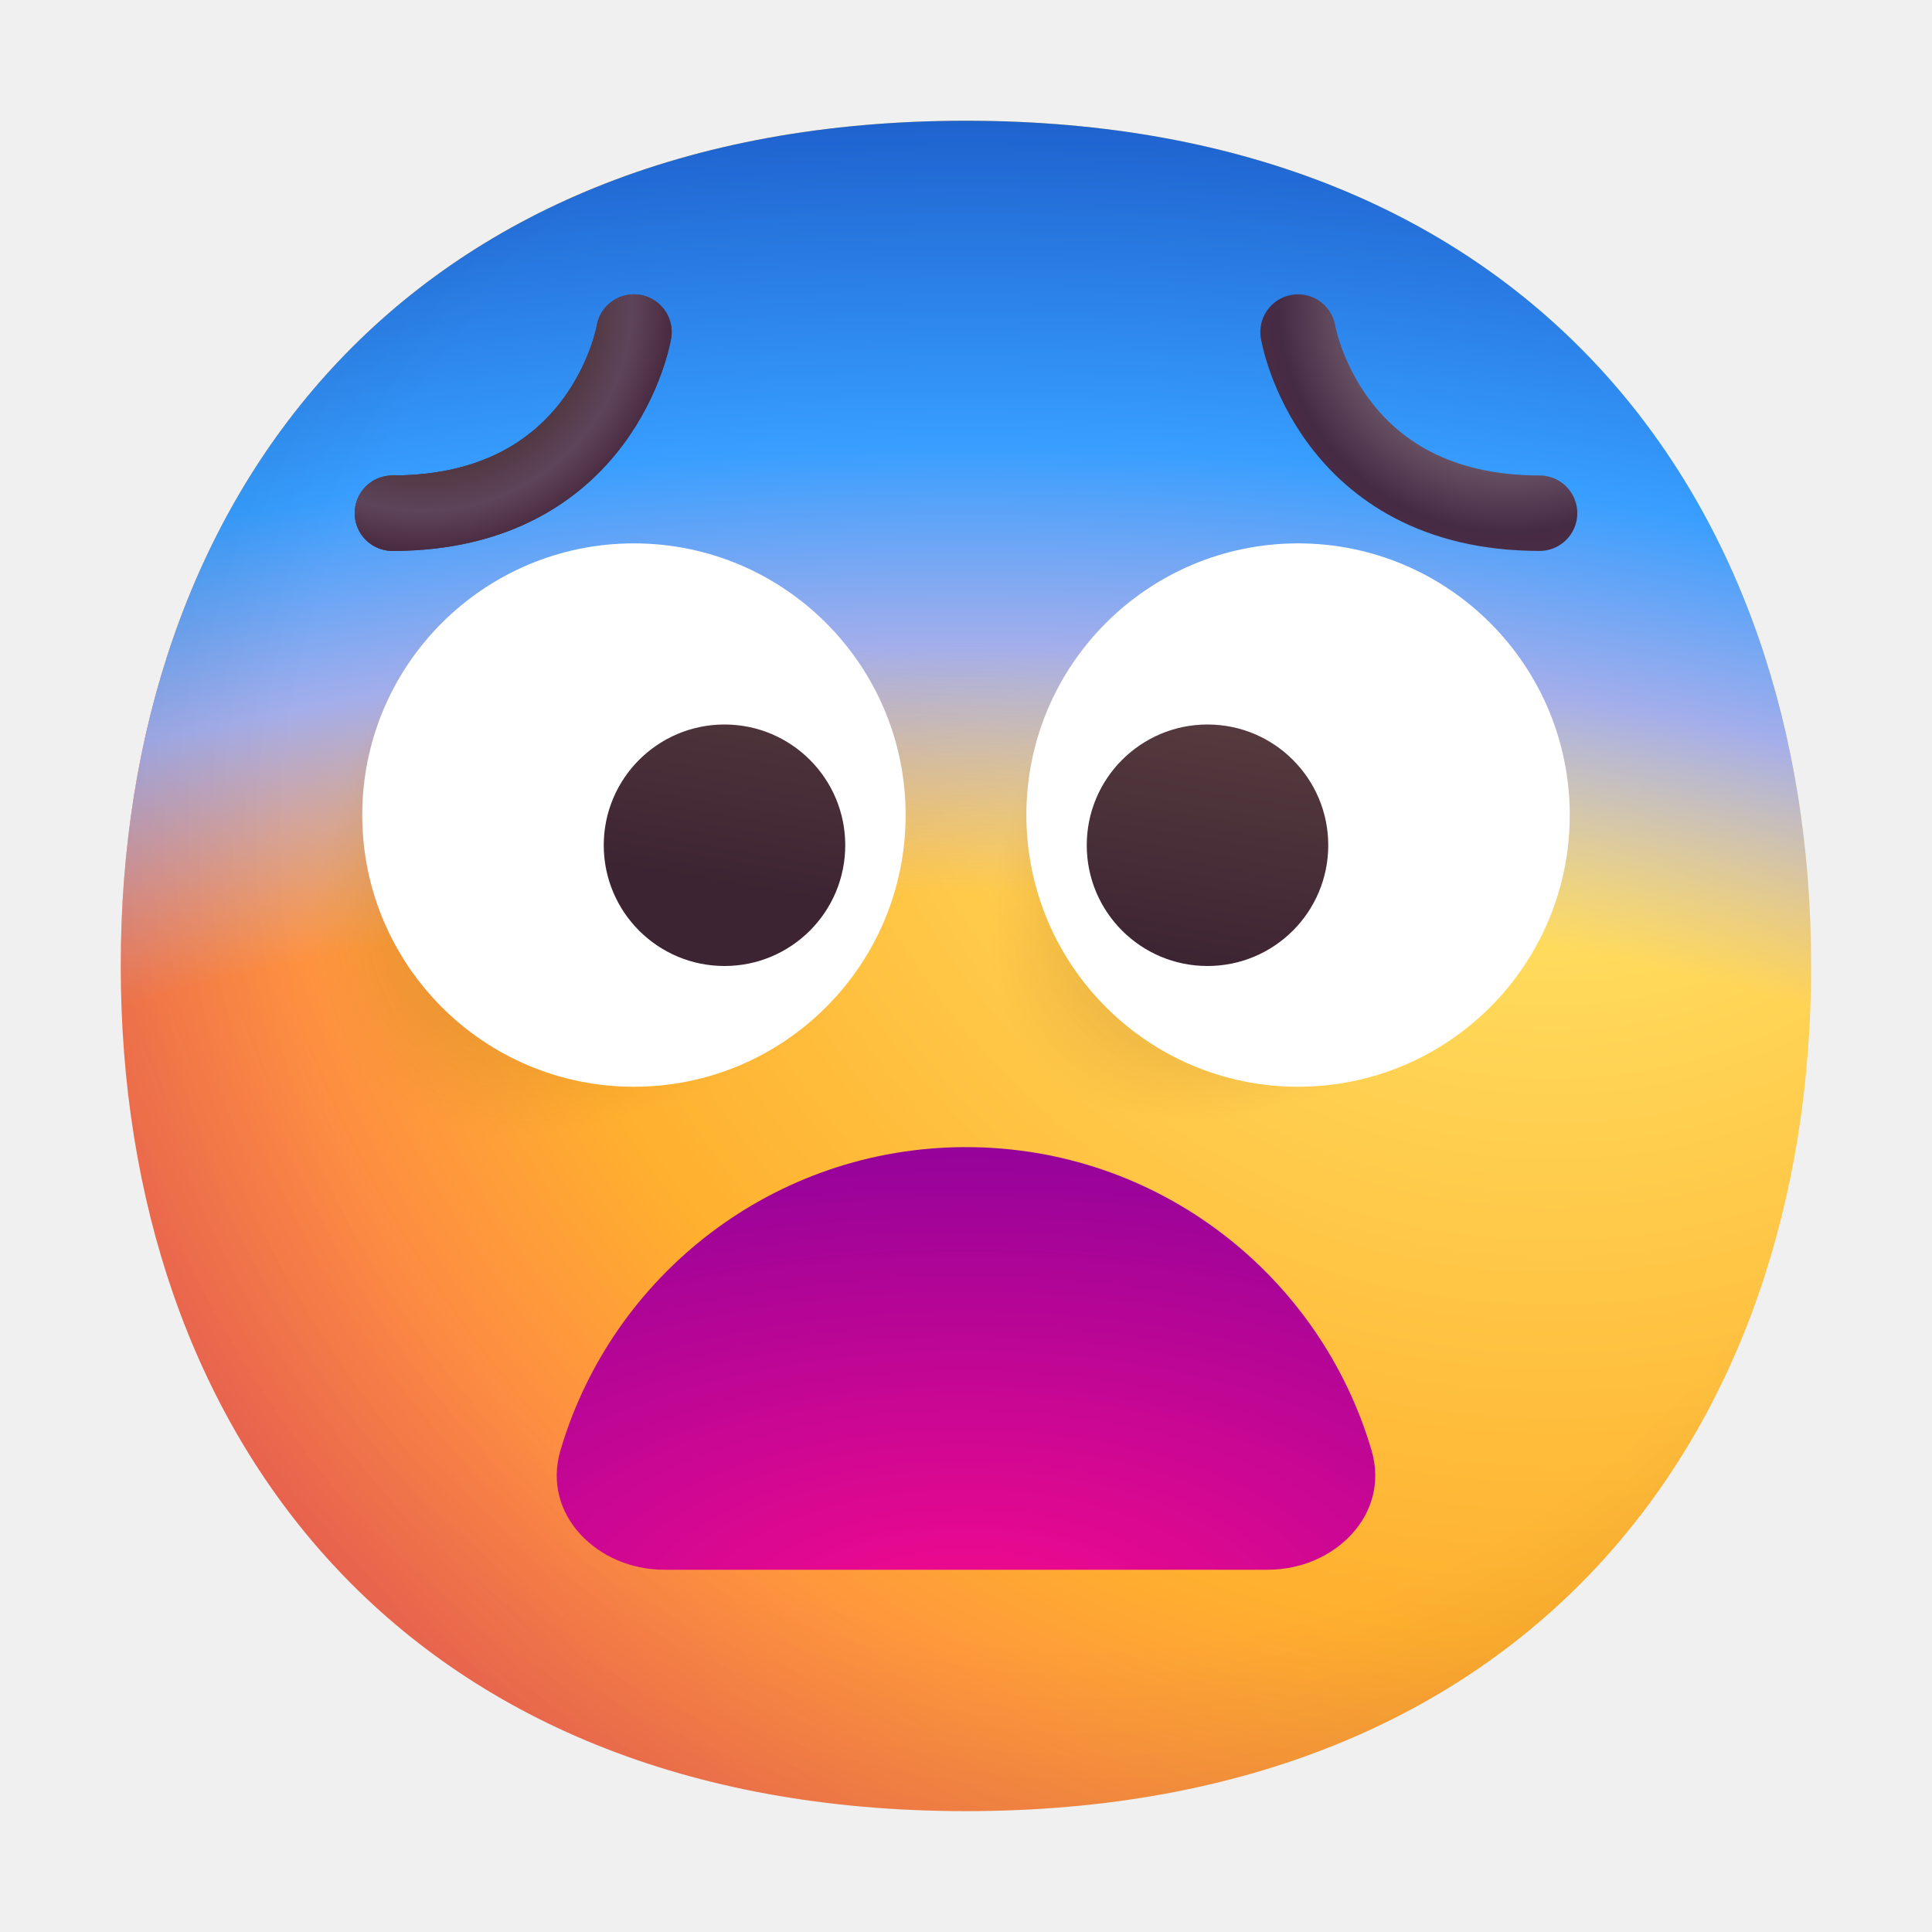
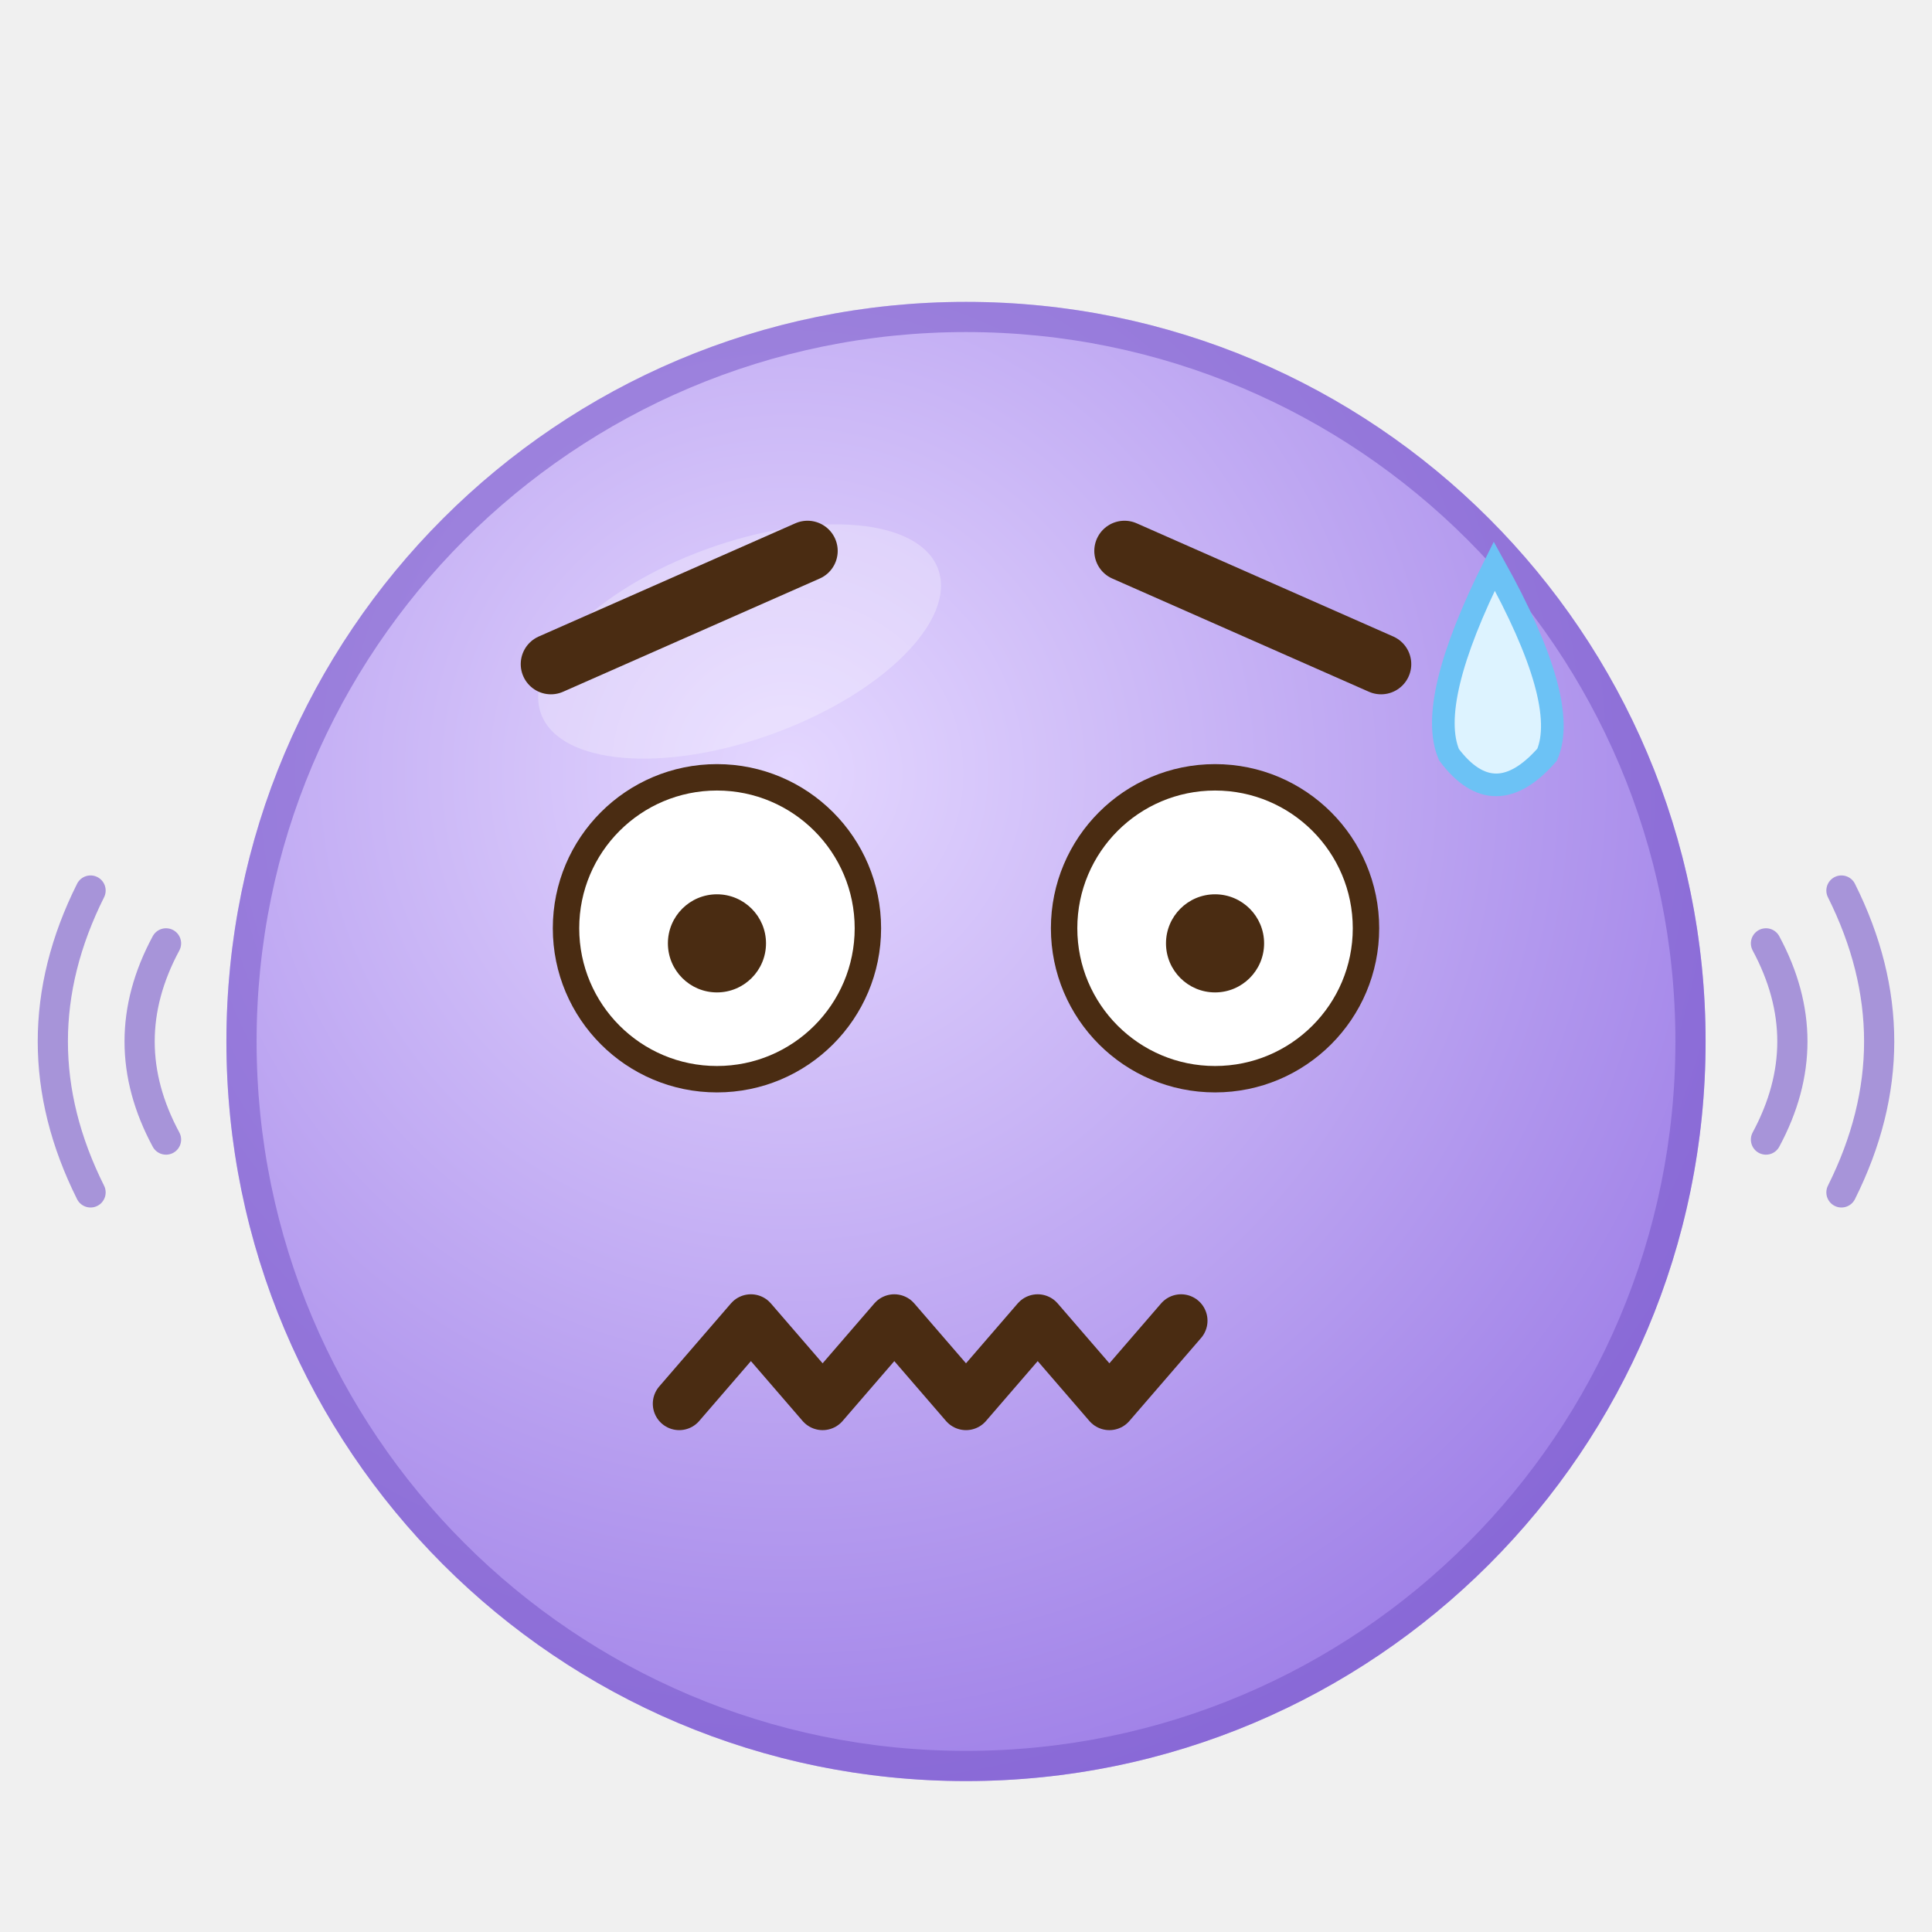
- <svg xmlns="http://www.w3.org/2000/svg" width="32" height="32" viewBox="0 0 32 32" fill="none">
-   <g clip-path="url(#clip0_31_1629)">
-     <path d="M15.999 29.998C25.333 29.998 29.998 23.73 29.998 15.999C29.998 8.268 25.333 2 15.999 2C6.664 2 2 8.268 2 15.999C2 23.73 6.664 29.998 15.999 29.998Z" fill="url(#paint0_radial_31_1629)" />
-     <path d="M15.999 29.998C25.333 29.998 29.998 23.73 29.998 15.999C29.998 8.268 25.333 2 15.999 2C6.664 2 2 8.268 2 15.999C2 23.73 6.664 29.998 15.999 29.998Z" fill="url(#paint1_radial_31_1629)" />
-     <path d="M15.999 29.998C25.333 29.998 29.998 23.73 29.998 15.999C29.998 8.268 25.333 2 15.999 2C6.664 2 2 8.268 2 15.999C2 23.73 6.664 29.998 15.999 29.998Z" fill="url(#paint2_radial_31_1629)" fill-opacity="0.6" />
-     <circle cx="9" cy="15" r="5" fill="url(#paint3_radial_31_1629)" />
-     <circle cx="19.5" cy="15.5" r="4.5" fill="url(#paint4_radial_31_1629)" />
-     <path d="M10.5 18C12.985 18 15 15.985 15 13.5C15 11.015 12.985 9 10.5 9C8.015 9 6 11.015 6 13.5C6 15.985 8.015 18 10.5 18Z" fill="white" />
-     <path d="M21.5 18C23.985 18 26 15.985 26 13.5C26 11.015 23.985 9 21.5 9C19.015 9 17 11.015 17 13.5C17 15.985 19.015 18 21.5 18Z" fill="white" />
-     <path d="M12 16C13.105 16 14 15.105 14 14C14 12.895 13.105 12 12 12C10.895 12 10 12.895 10 14C10 15.105 10.895 16 12 16Z" fill="url(#paint5_linear_31_1629)" />
-     <path d="M20 16C21.105 16 22 15.105 22 14C22 12.895 21.105 12 20 12C18.895 12 18 12.895 18 14C18 15.105 18.895 16 20 16Z" fill="url(#paint6_linear_31_1629)" />
-     <path d="M10.5 5.5C10.5 5.5 10 8.5 6.5 8.5" stroke="url(#paint7_linear_31_1629)" stroke-width="1.25" stroke-linecap="round" stroke-linejoin="round" />
-     <path d="M10.5 5.5C10.5 5.5 10 8.5 6.5 8.5" stroke="url(#paint8_radial_31_1629)" stroke-width="1.25" stroke-linecap="round" stroke-linejoin="round" />
-     <path d="M21.5 5.5C21.5 5.5 22 8.5 25.5 8.5" stroke="url(#paint9_radial_31_1629)" stroke-width="1.25" stroke-linecap="round" stroke-linejoin="round" />
-     <path d="M22.718 24.026C23.029 25.086 22.103 26 20.999 26C17.045 26 14.633 26 11.001 26C9.896 26 8.971 25.086 9.282 24.026C10.134 21.121 12.819 19 16 19C19.181 19 21.866 21.121 22.718 24.026Z" fill="url(#paint10_radial_31_1629)" />
-   </g>
+ <svg xmlns="http://www.w3.org/2000/svg" viewBox="0 0 512 512">
  <defs>
-     <radialGradient id="paint0_radial_31_1629" cx="0" cy="0" r="1" gradientUnits="userSpaceOnUse" gradientTransform="translate(25.5 9) rotate(132.839) scale(37.5033)">
-       <stop stop-color="#FFF478" />
-       <stop offset="0.475" stop-color="#FFB02E" />
-       <stop offset="1" stop-color="#F70A8D" />
+     <radialGradient id="scared" cx="38%" cy="32%" r="75%">
+       <stop offset="0" stop-color="#E4D7FF" />
+       <stop offset="1" stop-color="#9B7BE6" />
    </radialGradient>
-     <radialGradient id="paint1_radial_31_1629" cx="0" cy="0" r="1" gradientUnits="userSpaceOnUse" gradientTransform="translate(16 49) rotate(-90) scale(51 64.9968)">
-       <stop offset="0.67" stop-color="#BFB2DD" stop-opacity="0" />
-       <stop offset="0.748" stop-color="#A4AEEB" />
-       <stop offset="0.812" stop-color="#379EFF" />
-       <stop offset="0.964" stop-color="#1345B7" />
-     </radialGradient>
-     <radialGradient id="paint2_radial_31_1629" cx="0" cy="0" r="1" gradientUnits="userSpaceOnUse" gradientTransform="translate(18 14) rotate(135) scale(41.0122)">
-       <stop offset="0.315" stop-opacity="0" />
-       <stop offset="1" />
-     </radialGradient>
-     <radialGradient id="paint3_radial_31_1629" cx="0" cy="0" r="1" gradientUnits="userSpaceOnUse" gradientTransform="translate(12.8889 11.1111) rotate(135) scale(9.74236 5.04232)">
-       <stop stop-color="#392108" />
-       <stop offset="1" stop-color="#C87928" stop-opacity="0" />
-     </radialGradient>
-     <radialGradient id="paint4_radial_31_1629" cx="0" cy="0" r="1" gradientUnits="userSpaceOnUse" gradientTransform="translate(23 12) rotate(135) scale(8.13173 4.59049)">
-       <stop stop-color="#392108" />
-       <stop offset="1" stop-color="#C87928" stop-opacity="0" />
-     </radialGradient>
-     <linearGradient id="paint5_linear_31_1629" x1="20.615" y1="12" x2="19.927" y2="16.03" gradientUnits="userSpaceOnUse">
-       <stop stop-color="#553B3E" />
-       <stop offset="1" stop-color="#3D2432" />
-     </linearGradient>
-     <linearGradient id="paint6_linear_31_1629" x1="20.615" y1="12" x2="19.927" y2="16.03" gradientUnits="userSpaceOnUse">
-       <stop stop-color="#553B3E" />
-       <stop offset="1" stop-color="#3D2432" />
-     </linearGradient>
-     <linearGradient id="paint7_linear_31_1629" x1="9.5" y1="5" x2="9.5" y2="6.5" gradientUnits="userSpaceOnUse">
-       <stop offset="0.03" stop-color="#524049" />
-       <stop offset="1" stop-color="#4A2C42" />
-     </linearGradient>
-     <radialGradient id="paint8_radial_31_1629" cx="0" cy="0" r="1" gradientUnits="userSpaceOnUse" gradientTransform="translate(7 5) rotate(54.4623) scale(4.30116)">
-       <stop offset="0.542" stop-color="#493032" />
-       <stop offset="0.807" stop-color="#5E445A" />
-       <stop offset="0.955" stop-color="#4A2C42" />
-     </radialGradient>
-     <radialGradient id="paint9_radial_31_1629" cx="0" cy="0" r="1" gradientUnits="userSpaceOnUse" gradientTransform="translate(25 5) rotate(125.538) scale(4.30116)">
-       <stop stop-color="#C2B4B5" />
-       <stop offset="0.887" stop-color="#462B45" />
-       <stop offset="1" stop-color="#4A2C42" />
-     </radialGradient>
-     <radialGradient id="paint10_radial_31_1629" cx="0" cy="0" r="1" gradientUnits="userSpaceOnUse" gradientTransform="translate(16 27) rotate(-90) scale(9 18)">
-       <stop stop-color="#F70A8D" />
-       <stop offset="1" stop-color="#89029C" />
-     </radialGradient>
-     <clipPath id="clip0_31_1629">
-       <rect width="32" height="32" fill="white" />
-     </clipPath>
  </defs>
+   <circle cx="256" cy="276" r="196" fill="url(#scared)" />
+   <circle cx="256" cy="276" r="192" fill="none" stroke="#7656C9" stroke-width="8" opacity="0.55" />
+   <ellipse cx="196" cy="170" rx="56" ry="26" fill="#fff" opacity="0.28" transform="rotate(-20 196 170)" />
+   <path d="M146 176 L214 146" stroke="#4A2C12" stroke-width="16" stroke-linecap="round" />
+   <path d="M298 146 L366 176" stroke="#4A2C12" stroke-width="16" stroke-linecap="round" />
+   <circle cx="190" cy="246" r="40" fill="#fff" stroke="#4A2C12" stroke-width="7" />
+   <circle cx="322" cy="246" r="40" fill="#fff" stroke="#4A2C12" stroke-width="7" />
+   <circle cx="190" cy="250" r="13" fill="#4A2C12" />
+   <circle cx="322" cy="250" r="13" fill="#4A2C12" />
+   <path d="M180 372 l19 -22 l19 22 l19 -22 l19 22 l19 -22 l19 22 l19 -22" fill="none" stroke="#4A2C12" stroke-width="14" stroke-linecap="round" stroke-linejoin="round" />
+   <path d="M396 150 Q378 186 384 200 Q396 216 410 200 Q416 186 396 150 Z" fill="#DDF3FF" stroke="#6CC2F5" stroke-width="6" />
+   <path d="M44 250 q-14 26 0 52 M24 236 q-20 40 0 80 M468 250 q14 26 0 52 M488 236 q20 40 0 80" fill="none" stroke="#7656C9" stroke-width="8" stroke-linecap="round" opacity="0.6" />
</svg>
